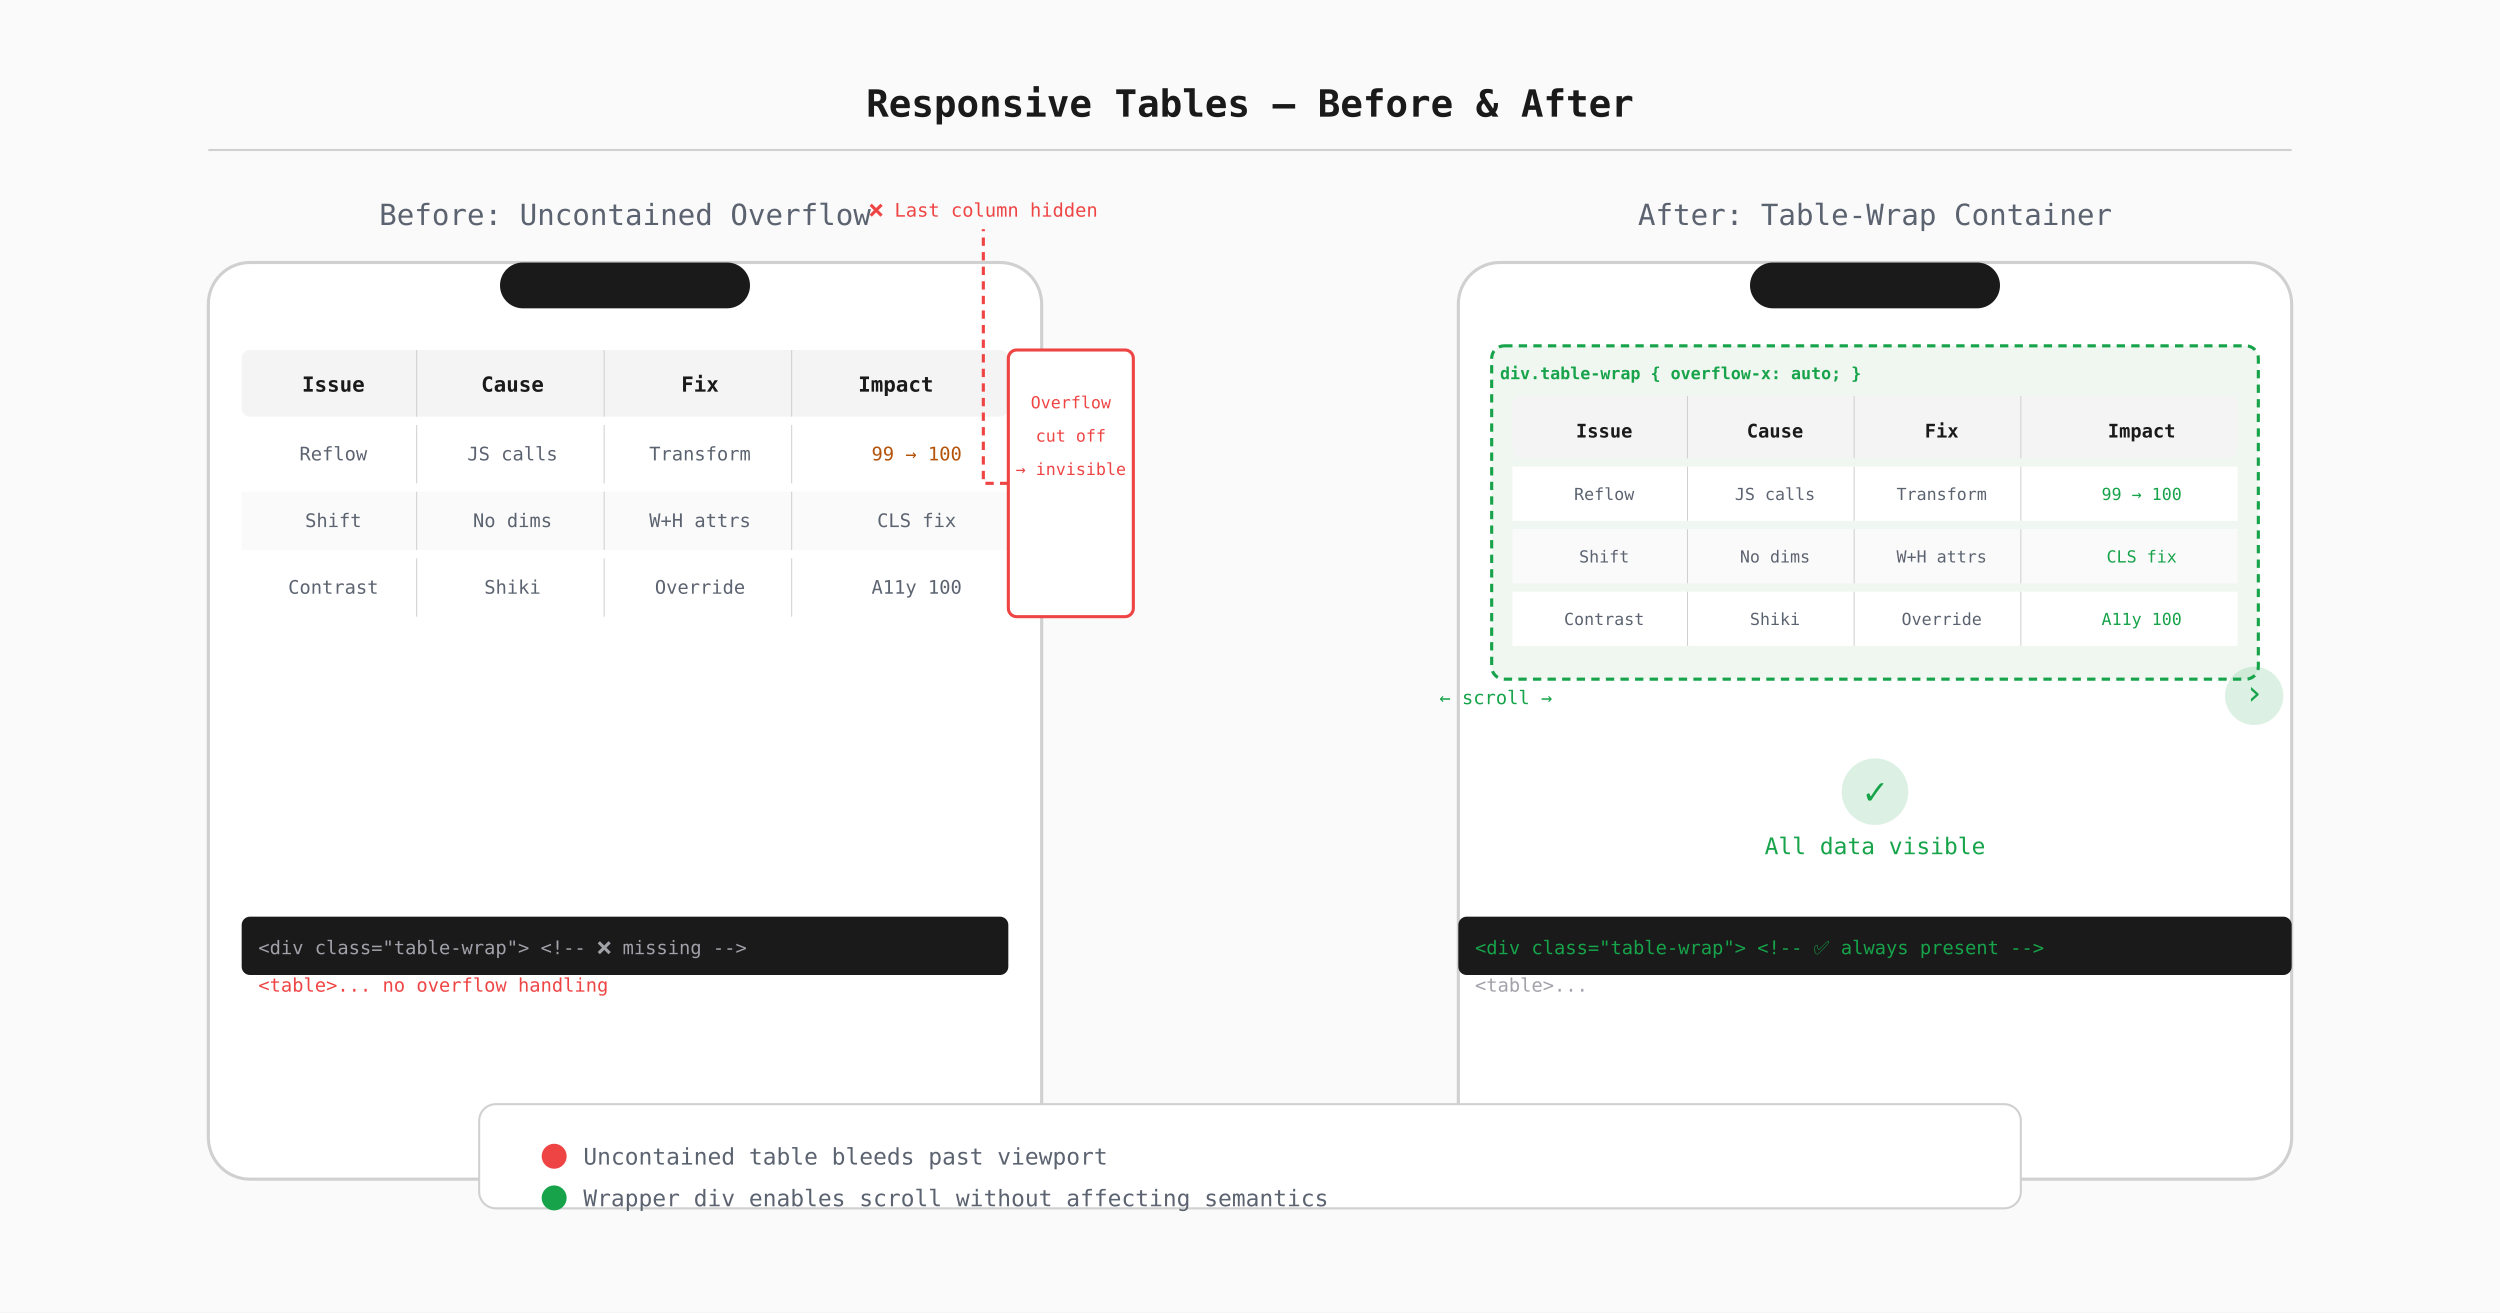
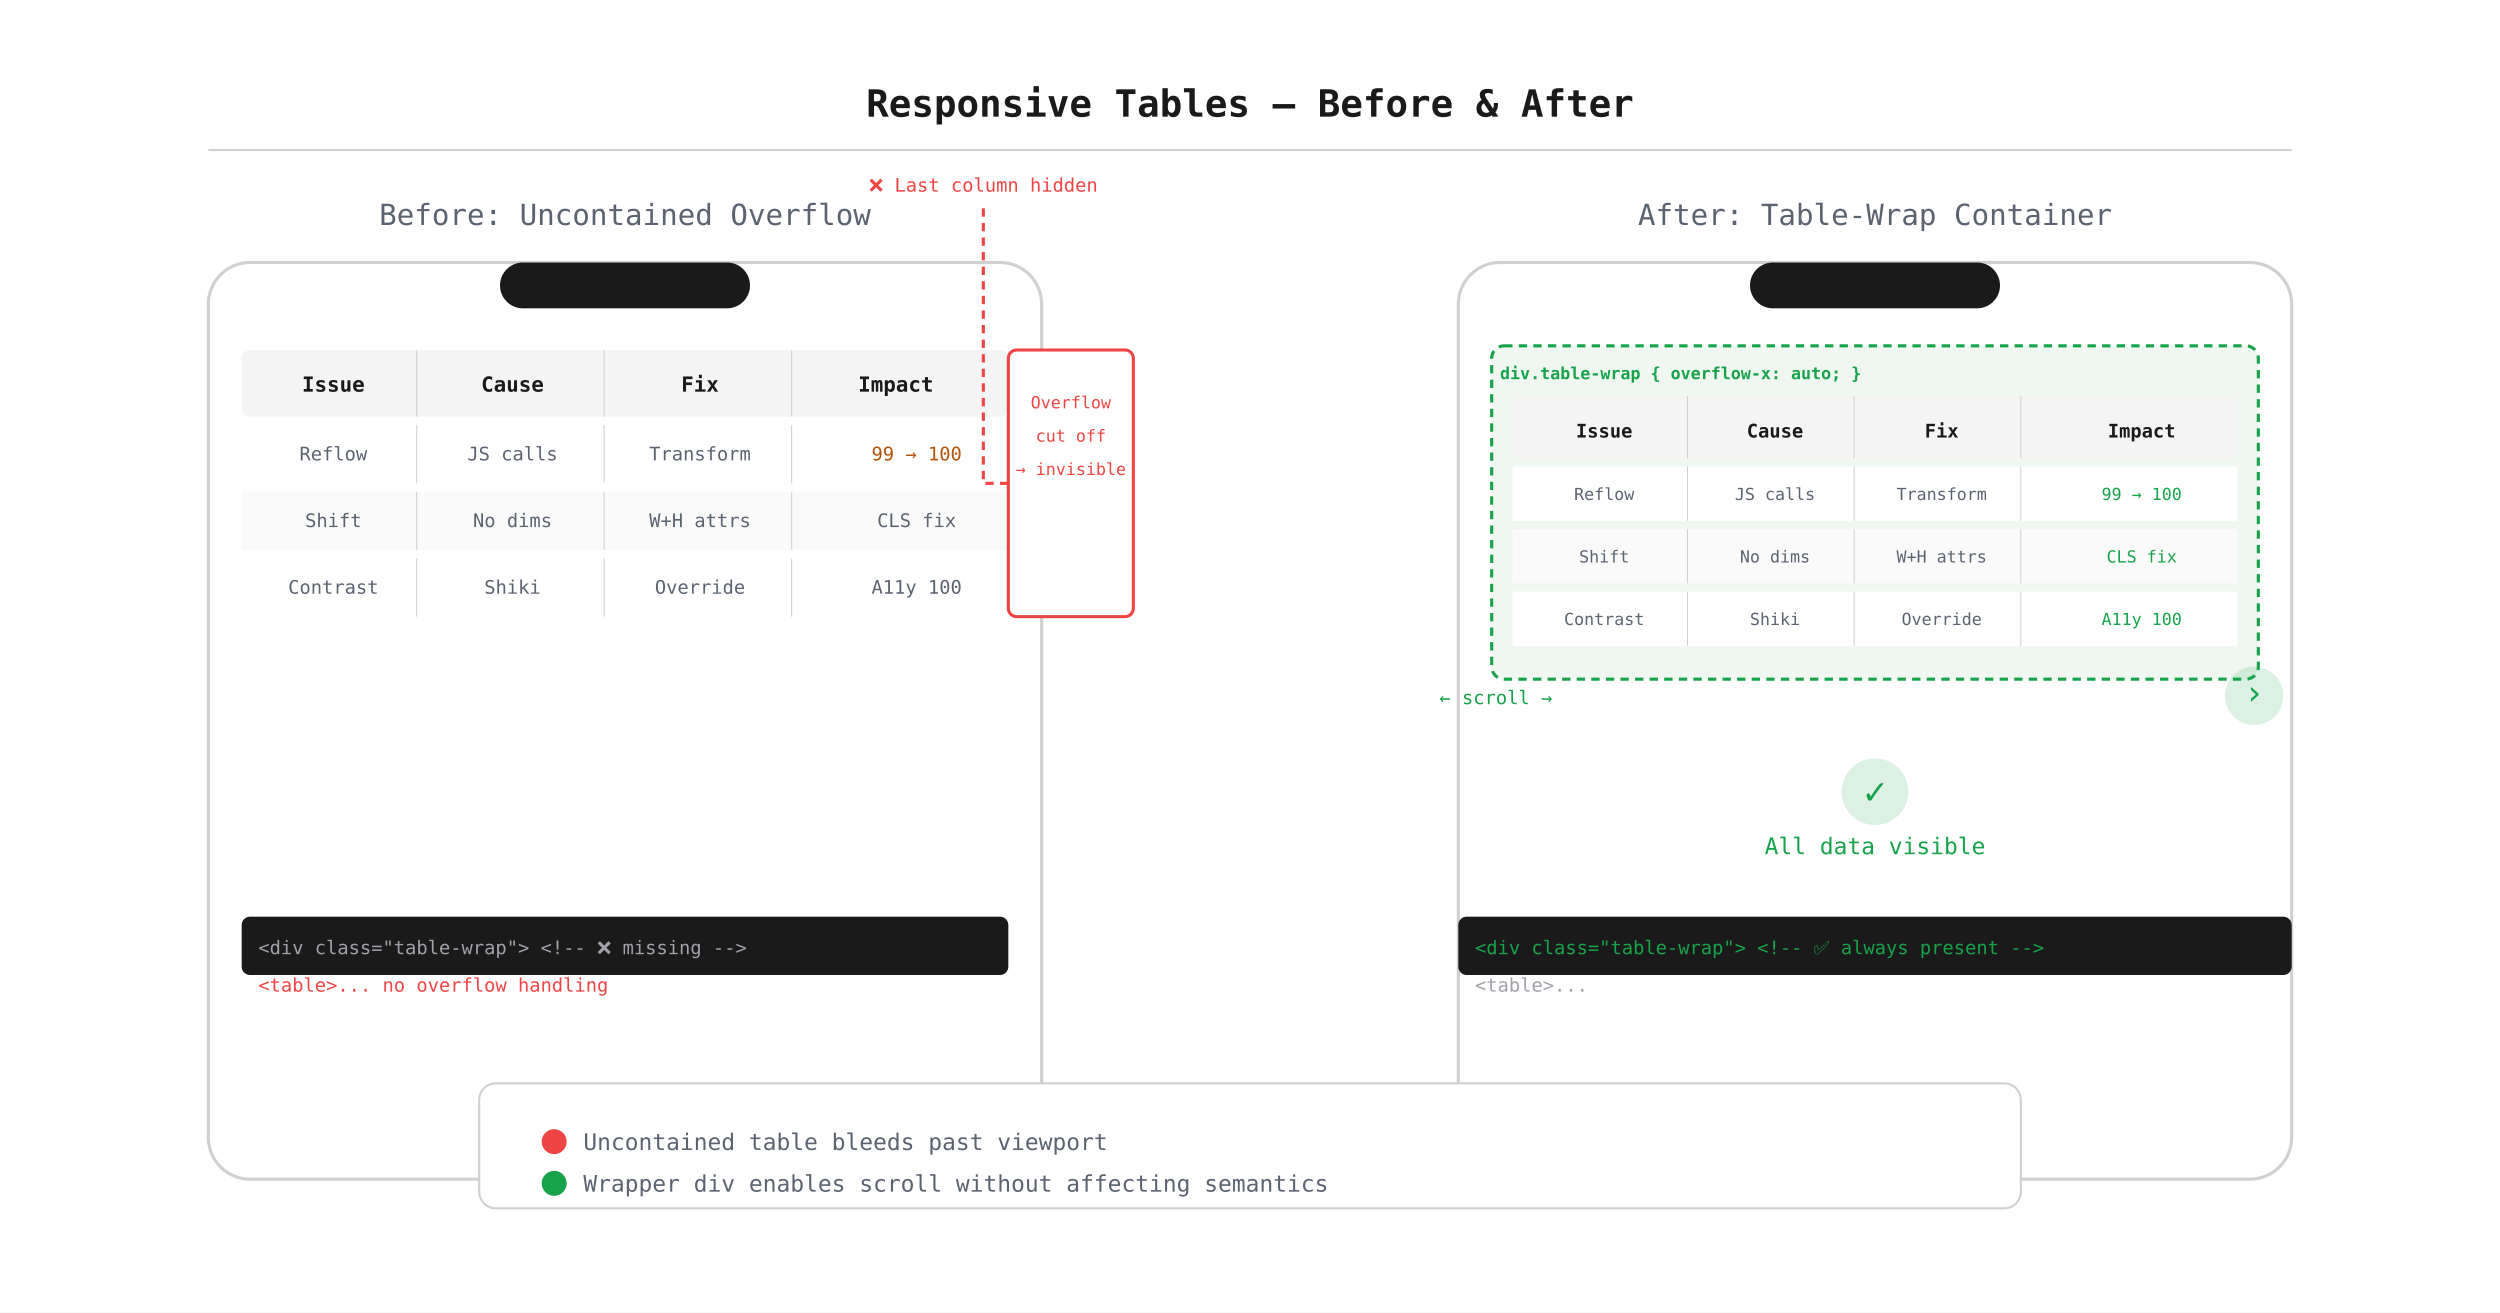
<svg xmlns="http://www.w3.org/2000/svg" viewBox="0 0 1200 630" fill="none">
-   <rect width="1200" height="630" fill="#FAFAFA" />
+   <rect width="1200" height="630" fill="#ffffff" />
  <text x="600" y="56" text-anchor="middle" font-family="ui-monospace,monospace" font-size="18" fill="#1a1a1a" font-weight="700">Responsive Tables — Before &amp; After</text>
  <line x1="100" y1="72" x2="1100" y2="72" stroke="#d0d0d0" stroke-width="1" />
  <text x="300" y="108" text-anchor="middle" font-family="ui-monospace,monospace" font-size="14" fill="#5c6370">Before: Uncontained Overflow</text>
  <rect x="100" y="126" width="400" height="440" rx="20" fill="#ffffff" stroke="#d0d0d0" stroke-width="1.5" />
  <rect x="240" y="126" width="120" height="22" rx="11" fill="#1a1a1a" />
  <rect x="116" y="168" width="368" height="32" fill="#f4f4f4" rx="4" />
  <line x1="200" y1="168" x2="200" y2="200" stroke="#d0d0d0" stroke-width="0.5" />
  <line x1="290" y1="168" x2="290" y2="200" stroke="#d0d0d0" stroke-width="0.5" />
  <line x1="380" y1="168" x2="380" y2="200" stroke="#d0d0d0" stroke-width="0.5" />
  <text x="160" y="188" text-anchor="middle" font-family="ui-monospace,monospace" font-size="10" fill="#1a1a1a" font-weight="600">Issue</text>
  <text x="246" y="188" text-anchor="middle" font-family="ui-monospace,monospace" font-size="10" fill="#1a1a1a" font-weight="600">Cause</text>
  <text x="336" y="188" text-anchor="middle" font-family="ui-monospace,monospace" font-size="10" fill="#1a1a1a" font-weight="600">Fix</text>
  <text x="430" y="188" text-anchor="middle" font-family="ui-monospace,monospace" font-size="10" fill="#1a1a1a" font-weight="600">Impact</text>
  <rect x="116" y="204" width="368" height="28" fill="#ffffff" rx="0" />
  <line x1="200" y1="204" x2="200" y2="232" stroke="#d0d0d0" stroke-width="0.5" />
  <line x1="290" y1="204" x2="290" y2="232" stroke="#d0d0d0" stroke-width="0.5" />
  <line x1="380" y1="204" x2="380" y2="232" stroke="#d0d0d0" stroke-width="0.5" />
  <text x="160" y="221" text-anchor="middle" font-family="ui-monospace,monospace" font-size="9" fill="#5c6370">Reflow</text>
  <text x="246" y="221" text-anchor="middle" font-family="ui-monospace,monospace" font-size="9" fill="#5c6370">JS calls</text>
  <text x="336" y="221" text-anchor="middle" font-family="ui-monospace,monospace" font-size="9" fill="#5c6370">Transform</text>
  <text x="440" y="221" text-anchor="middle" font-family="ui-monospace,monospace" font-size="9" fill="#B45309">99 → 100</text>
  <rect x="116" y="236" width="368" height="28" fill="#fafafa" rx="0" />
  <line x1="200" y1="236" x2="200" y2="264" stroke="#d0d0d0" stroke-width="0.5" />
  <line x1="290" y1="236" x2="290" y2="264" stroke="#d0d0d0" stroke-width="0.5" />
  <line x1="380" y1="236" x2="380" y2="264" stroke="#d0d0d0" stroke-width="0.5" />
  <text x="160" y="253" text-anchor="middle" font-family="ui-monospace,monospace" font-size="9" fill="#5c6370">Shift</text>
  <text x="246" y="253" text-anchor="middle" font-family="ui-monospace,monospace" font-size="9" fill="#5c6370">No dims</text>
  <text x="336" y="253" text-anchor="middle" font-family="ui-monospace,monospace" font-size="9" fill="#5c6370">W+H attrs</text>
  <text x="440" y="253" text-anchor="middle" font-family="ui-monospace,monospace" font-size="9" fill="#5c6370">CLS fix</text>
  <rect x="116" y="268" width="368" height="28" fill="#ffffff" rx="0" />
  <line x1="200" y1="268" x2="200" y2="296" stroke="#d0d0d0" stroke-width="0.5" />
  <line x1="290" y1="268" x2="290" y2="296" stroke="#d0d0d0" stroke-width="0.5" />
  <line x1="380" y1="268" x2="380" y2="296" stroke="#d0d0d0" stroke-width="0.5" />
  <text x="160" y="285" text-anchor="middle" font-family="ui-monospace,monospace" font-size="9" fill="#5c6370">Contrast</text>
  <text x="246" y="285" text-anchor="middle" font-family="ui-monospace,monospace" font-size="9" fill="#5c6370">Shiki</text>
  <text x="336" y="285" text-anchor="middle" font-family="ui-monospace,monospace" font-size="9" fill="#5c6370">Override</text>
  <text x="440" y="285" text-anchor="middle" font-family="ui-monospace,monospace" font-size="9" fill="#5c6370">A11y 100</text>
  <rect x="484" y="168" width="60" height="128" fill="#ffffff" stroke="#EF4444" stroke-width="1.5" rx="4" />
  <text x="514" y="196" text-anchor="middle" font-family="ui-monospace,monospace" font-size="8" fill="#EF4444">Overflow</text>
  <text x="514" y="212" text-anchor="middle" font-family="ui-monospace,monospace" font-size="8" fill="#EF4444">cut off</text>
  <text x="514" y="228" text-anchor="middle" font-family="ui-monospace,monospace" font-size="8" fill="#EF4444">→ invisible</text>
-   <path d="M 484 232 L 472 232 L 472 110" stroke="#EF4444" stroke-width="1.5" fill="none" stroke-dasharray="4 3" />
-   <text x="472" y="104" text-anchor="middle" font-family="ui-monospace,monospace" font-size="9" fill="#EF4444">❌ Last column hidden</text>
+   <path d="M 484 232 L 472 232 L 472 98" stroke="#EF4444" stroke-width="1.5" fill="none" stroke-dasharray="4 3" />
+   <text x="472" y="92" text-anchor="middle" font-family="ui-monospace,monospace" font-size="9" fill="#EF4444">❌ Last column hidden</text>
  <text x="900" y="108" text-anchor="middle" font-family="ui-monospace,monospace" font-size="14" fill="#5c6370">After: Table-Wrap Container</text>
  <rect x="700" y="126" width="400" height="440" rx="20" fill="#ffffff" stroke="#d0d0d0" stroke-width="1.5" />
  <rect x="840" y="126" width="120" height="22" rx="11" fill="#1a1a1a" />
  <rect x="716" y="166" width="368" height="160" rx="6" fill="#f0f7f0" stroke="#16A34A" stroke-width="1.5" stroke-dasharray="4 3" />
  <text x="720" y="182" font-family="ui-monospace,monospace" font-size="8" fill="#16A34A" font-weight="600">div.table-wrap { overflow-x: auto; }</text>
  <rect x="726" y="190" width="348" height="30" fill="#f4f4f4" rx="4" />
  <line x1="810" y1="190" x2="810" y2="220" stroke="#d0d0d0" stroke-width="0.5" />
  <line x1="890" y1="190" x2="890" y2="220" stroke="#d0d0d0" stroke-width="0.5" />
  <line x1="970" y1="190" x2="970" y2="220" stroke="#d0d0d0" stroke-width="0.5" />
  <text x="770" y="210" text-anchor="middle" font-family="ui-monospace,monospace" font-size="9" fill="#1a1a1a" font-weight="600">Issue</text>
  <text x="852" y="210" text-anchor="middle" font-family="ui-monospace,monospace" font-size="9" fill="#1a1a1a" font-weight="600">Cause</text>
  <text x="932" y="210" text-anchor="middle" font-family="ui-monospace,monospace" font-size="9" fill="#1a1a1a" font-weight="600">Fix</text>
  <text x="1028" y="210" text-anchor="middle" font-family="ui-monospace,monospace" font-size="9" fill="#1a1a1a" font-weight="600">Impact</text>
  <rect x="726" y="224" width="348" height="26" fill="#ffffff" rx="0" />
  <line x1="810" y1="224" x2="810" y2="250" stroke="#d0d0d0" stroke-width="0.5" />
  <line x1="890" y1="224" x2="890" y2="250" stroke="#d0d0d0" stroke-width="0.5" />
  <line x1="970" y1="224" x2="970" y2="250" stroke="#d0d0d0" stroke-width="0.5" />
  <text x="770" y="240" text-anchor="middle" font-family="ui-monospace,monospace" font-size="8" fill="#5c6370">Reflow</text>
  <text x="852" y="240" text-anchor="middle" font-family="ui-monospace,monospace" font-size="8" fill="#5c6370">JS calls</text>
  <text x="932" y="240" text-anchor="middle" font-family="ui-monospace,monospace" font-size="8" fill="#5c6370">Transform</text>
  <text x="1028" y="240" text-anchor="middle" font-family="ui-monospace,monospace" font-size="8" fill="#16A34A">99 → 100</text>
  <rect x="726" y="254" width="348" height="26" fill="#fafafa" rx="0" />
  <line x1="810" y1="254" x2="810" y2="280" stroke="#d0d0d0" stroke-width="0.5" />
  <line x1="890" y1="254" x2="890" y2="280" stroke="#d0d0d0" stroke-width="0.5" />
  <line x1="970" y1="254" x2="970" y2="280" stroke="#d0d0d0" stroke-width="0.5" />
  <text x="770" y="270" text-anchor="middle" font-family="ui-monospace,monospace" font-size="8" fill="#5c6370">Shift</text>
  <text x="852" y="270" text-anchor="middle" font-family="ui-monospace,monospace" font-size="8" fill="#5c6370">No dims</text>
  <text x="932" y="270" text-anchor="middle" font-family="ui-monospace,monospace" font-size="8" fill="#5c6370">W+H attrs</text>
  <text x="1028" y="270" text-anchor="middle" font-family="ui-monospace,monospace" font-size="8" fill="#16A34A">CLS fix</text>
  <rect x="726" y="284" width="348" height="26" fill="#ffffff" rx="0" />
  <line x1="810" y1="284" x2="810" y2="310" stroke="#d0d0d0" stroke-width="0.5" />
  <line x1="890" y1="284" x2="890" y2="310" stroke="#d0d0d0" stroke-width="0.5" />
  <line x1="970" y1="284" x2="970" y2="310" stroke="#d0d0d0" stroke-width="0.5" />
  <text x="770" y="300" text-anchor="middle" font-family="ui-monospace,monospace" font-size="8" fill="#5c6370">Contrast</text>
  <text x="852" y="300" text-anchor="middle" font-family="ui-monospace,monospace" font-size="8" fill="#5c6370">Shiki</text>
  <text x="932" y="300" text-anchor="middle" font-family="ui-monospace,monospace" font-size="8" fill="#5c6370">Override</text>
  <text x="1028" y="300" text-anchor="middle" font-family="ui-monospace,monospace" font-size="8" fill="#16A34A">A11y 100</text>
  <rect x="1068" y="320" width="28" height="28" rx="14" fill="#16A34A" opacity="0.15" />
  <text x="1082" y="338" text-anchor="middle" font-family="ui-monospace,monospace" font-size="16" fill="#16A34A">›</text>
  <text x="718" y="338" text-anchor="middle" font-family="ui-monospace,monospace" font-size="9" fill="#16A34A">← scroll →</text>
  <circle cx="900" cy="380" r="16" fill="#16A34A" opacity="0.15" />
  <text x="900" y="386" text-anchor="middle" font-family="ui-monospace,monospace" font-size="18" fill="#16A34A">✓</text>
  <text x="900" y="410" text-anchor="middle" font-family="ui-monospace,monospace" font-size="11" fill="#16A34A">All data visible</text>
  <rect x="116" y="440" width="368" height="28" rx="4" fill="#1a1a1a" />
  <text x="124" y="458" font-family="ui-monospace,monospace" font-size="9" fill="#a1a1aa">&lt;div class="table-wrap"&gt;  &lt;!-- ❌ missing --&gt;</text>
  <text x="124" y="476" font-family="ui-monospace,monospace" font-size="9" fill="#EF4444">&lt;table&gt;... no overflow handling</text>
  <rect x="700" y="440" width="400" height="28" rx="4" fill="#1a1a1a" />
  <text x="708" y="458" font-family="ui-monospace,monospace" font-size="9" fill="#16A34A"> &lt;div class="table-wrap"&gt;  &lt;!-- ✅ always present --&gt;</text>
  <text x="708" y="476" font-family="ui-monospace,monospace" font-size="9" fill="#a1a1aa">   &lt;table&gt;... </text>
-   <rect x="230" y="530" width="740" height="50" rx="8" fill="#ffffff" stroke="#d0d0d0" stroke-width="1" />
-   <circle cx="266" cy="555" r="6" fill="#EF4444" />
-   <text x="280" y="559" font-family="ui-monospace,monospace" font-size="11" fill="#5c6370">Uncontained table bleeds past viewport</text>
-   <circle cx="266" cy="575" r="6" fill="#16A34A" />
-   <text x="280" y="579" font-family="ui-monospace,monospace" font-size="11" fill="#5c6370">Wrapper div enables scroll without affecting semantics</text>
+   <rect x="230" y="520" width="740" height="60" rx="8" fill="#ffffff" stroke="#d0d0d0" stroke-width="1" />
+   <circle cx="266" cy="548" r="6" fill="#EF4444" />
+   <text x="280" y="552" font-family="ui-monospace,monospace" font-size="11" fill="#5c6370">Uncontained table bleeds past viewport</text>
+   <circle cx="266" cy="568" r="6" fill="#16A34A" />
+   <text x="280" y="572" font-family="ui-monospace,monospace" font-size="11" fill="#5c6370">Wrapper div enables scroll without affecting semantics</text>
</svg>
